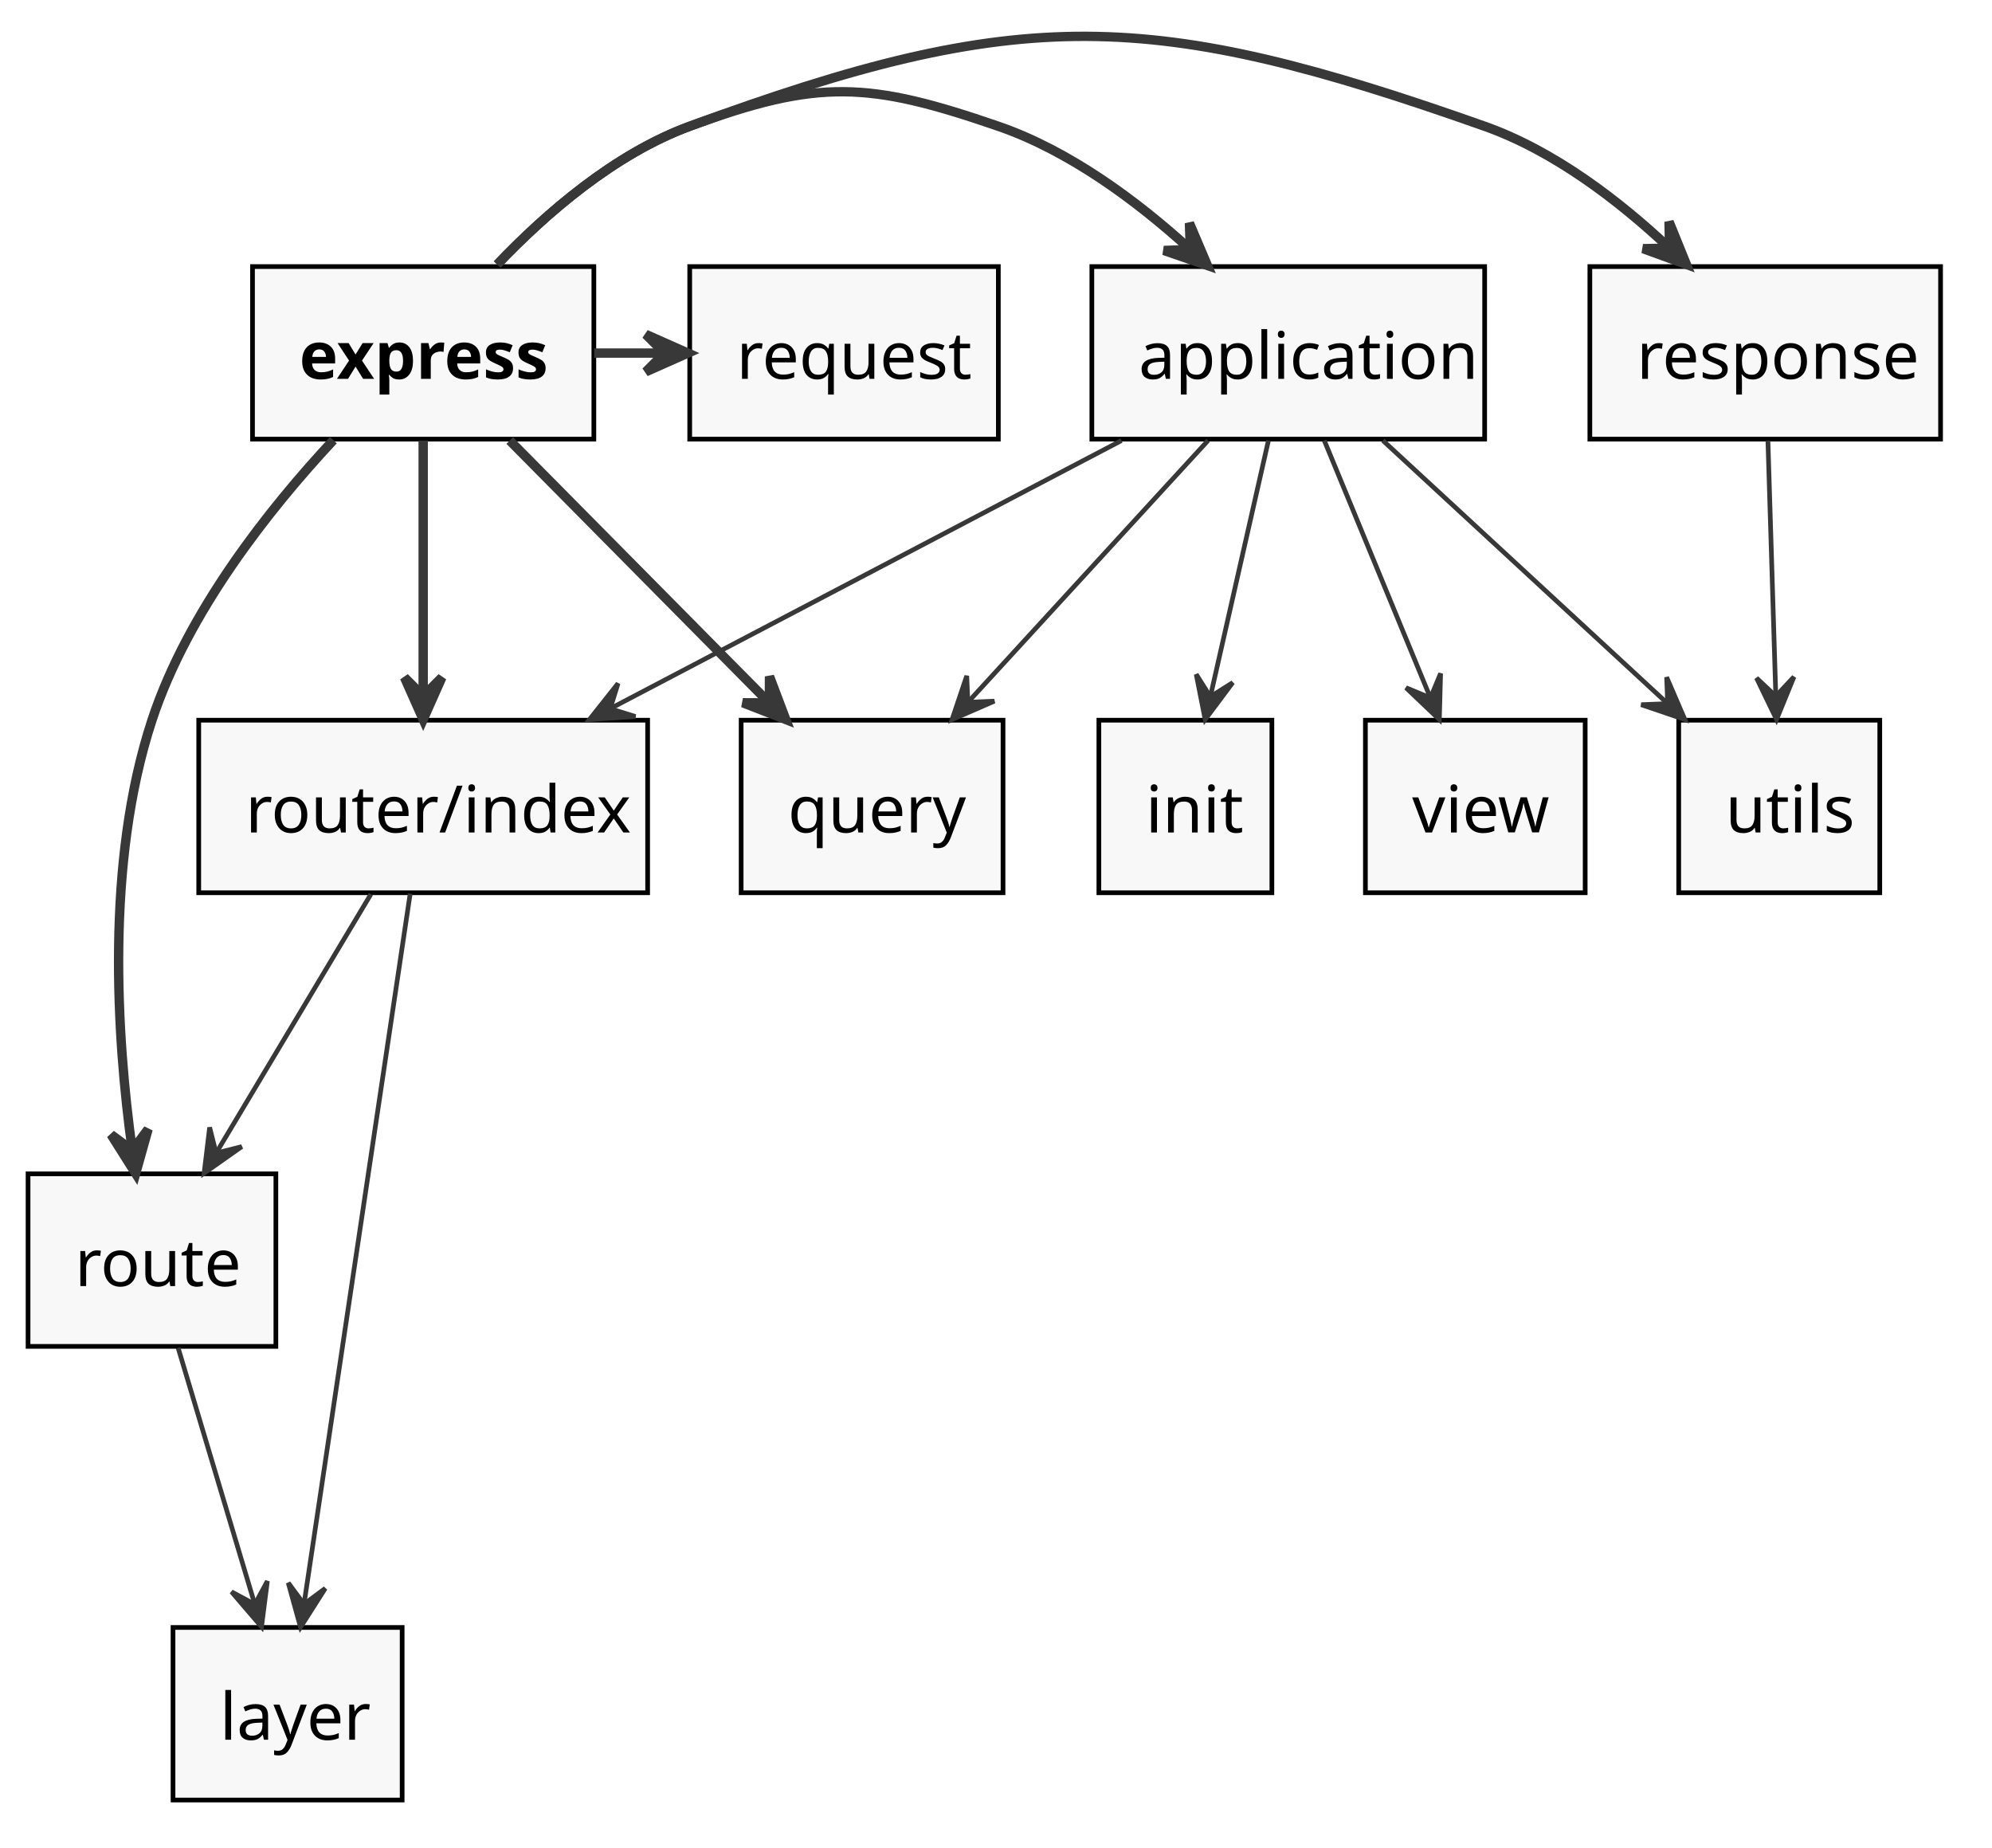
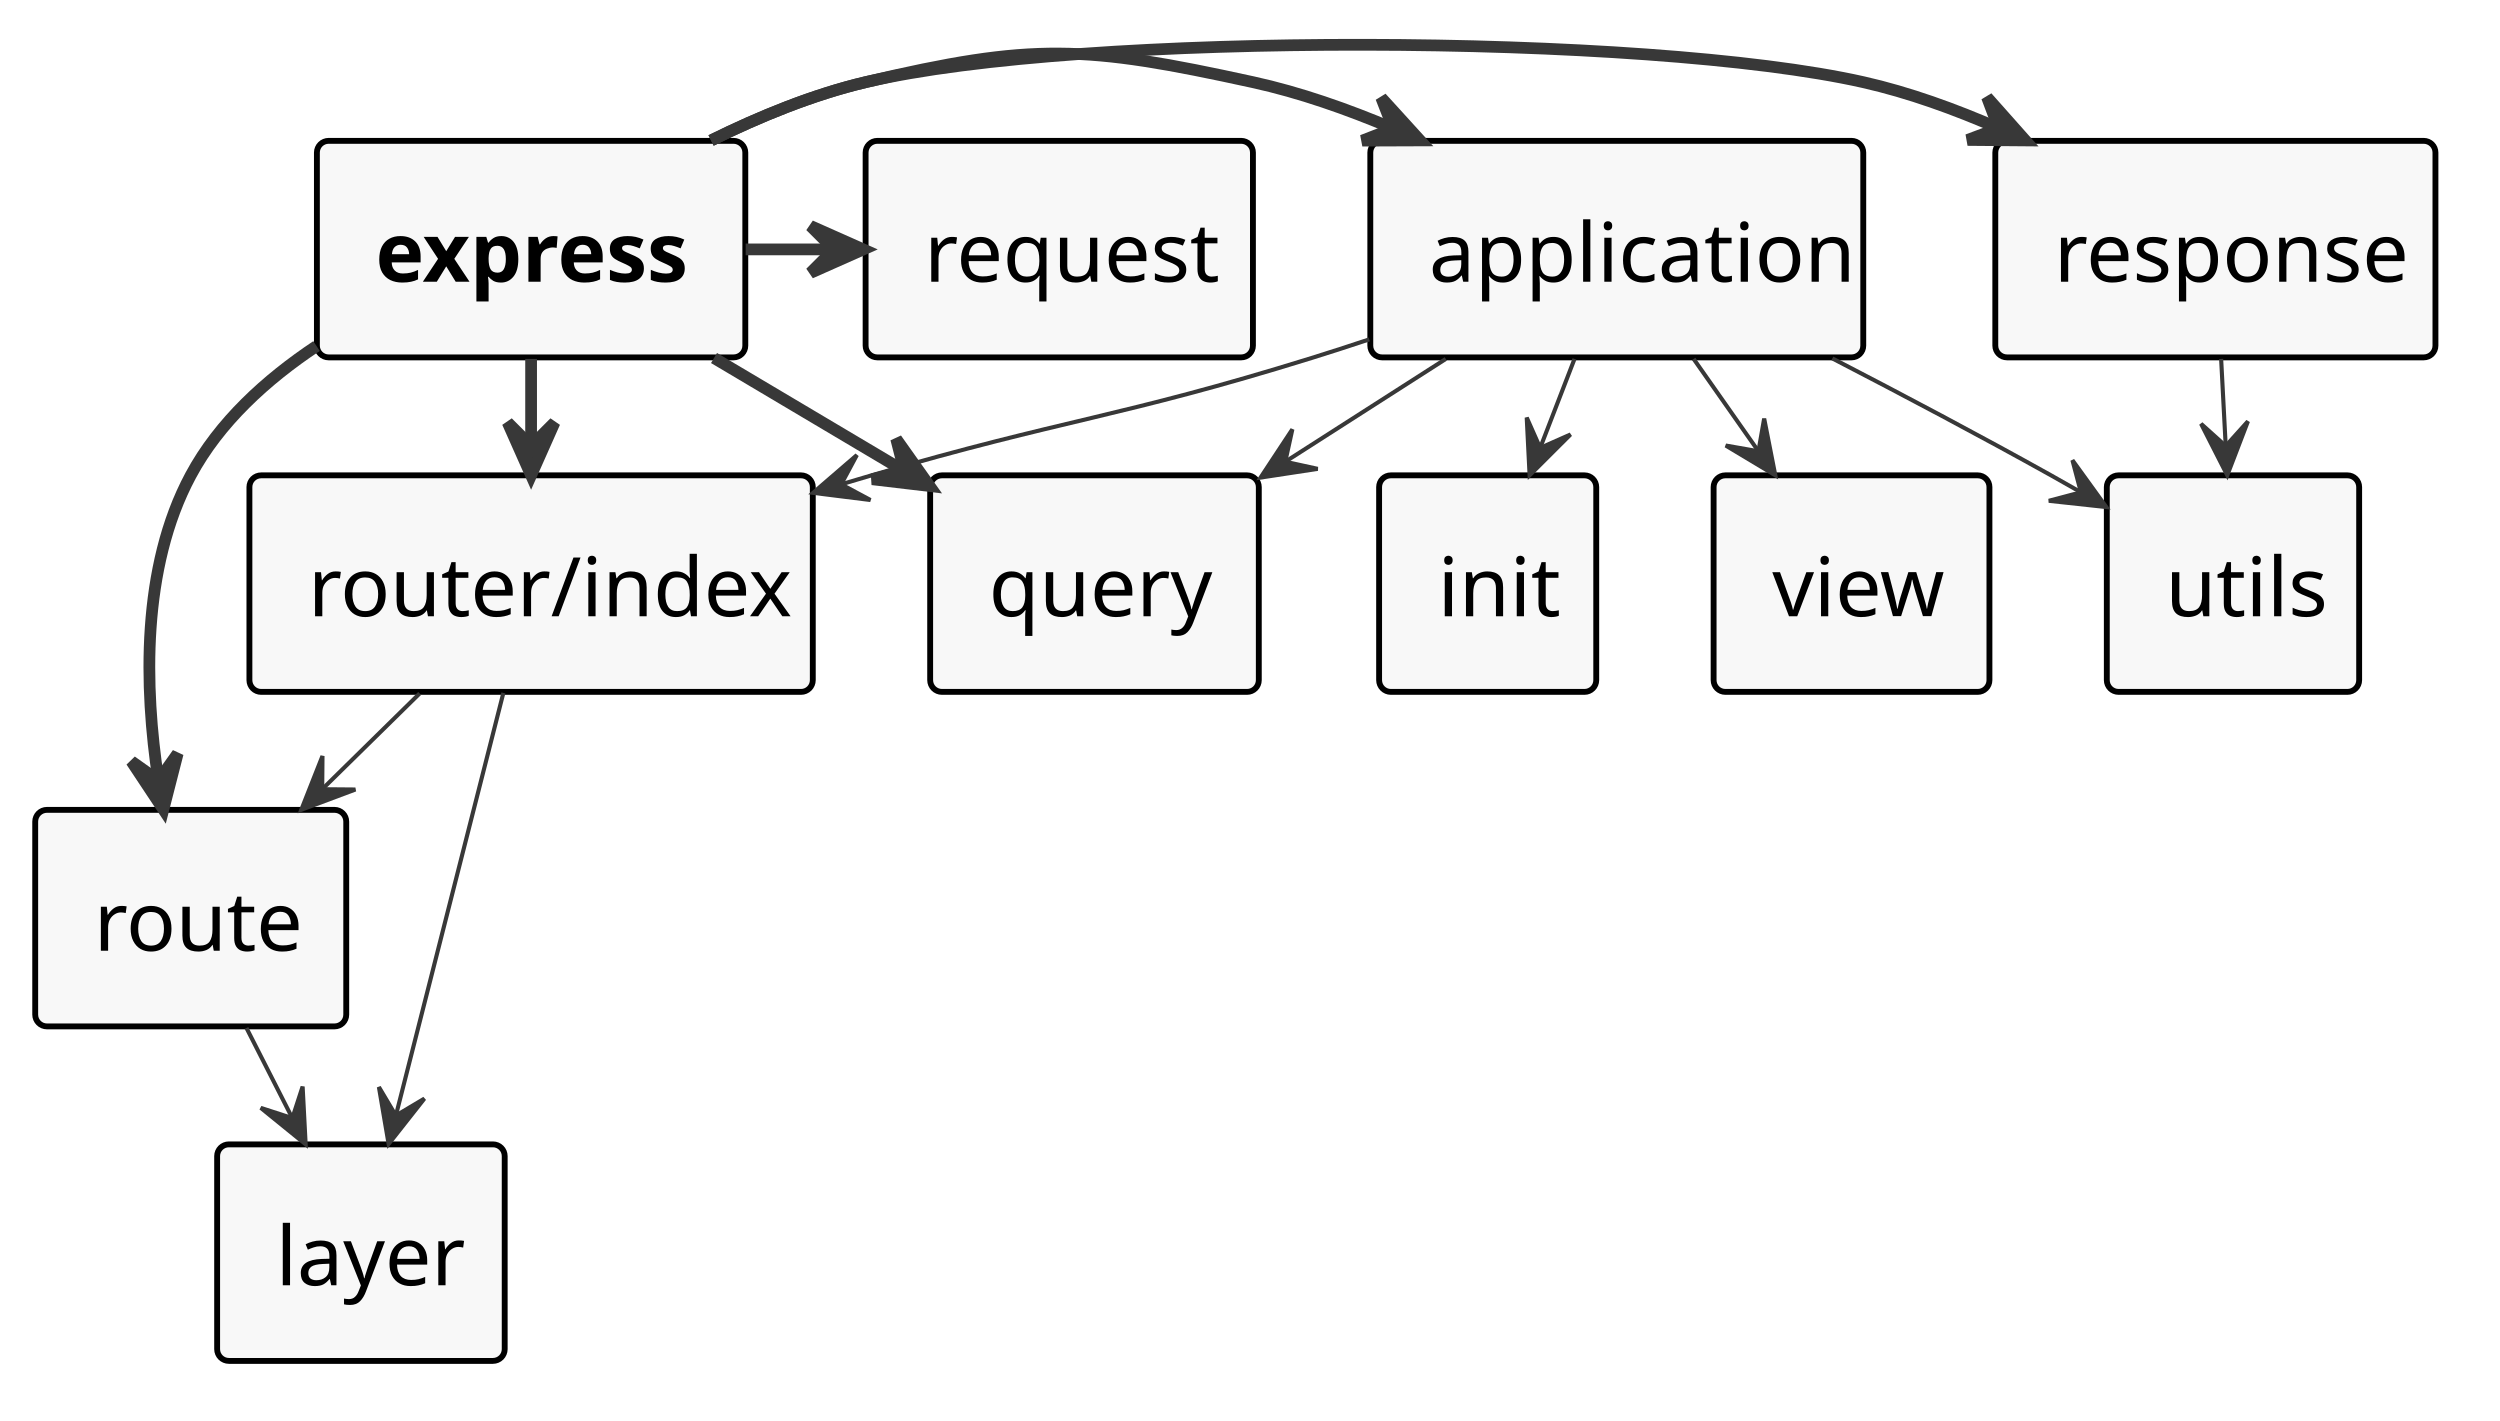
- <svg xmlns="http://www.w3.org/2000/svg" contentScriptType="application/ecmascript" contentStyleType="text/css" height="395px" preserveAspectRatio="none" style="width:426px;height:395px;" version="1.1" viewBox="0 0 426 395" width="426px" zoomAndPan="magnify">
+ <svg xmlns="http://www.w3.org/2000/svg" contentScriptType="application/ecmascript" contentStyleType="text/css" height="242px" preserveAspectRatio="none" style="width:426px;height:242px;" version="1.1" viewBox="0 0 426 242" width="426px" zoomAndPan="magnify">
  <defs />
  <g>
-     <rect fill="#F8F8F8" height="36.898" style="stroke: #000000; stroke-width: 1.0;" width="84" x="233.5" y="57" />
-     <text fill="#000000" font-family="Tahoma, sans-serif" font-size="14" lengthAdjust="spacingAndGlyphs" textLength="64" x="243.5" y="81.007">application</text>
-     <rect fill="#F8F8F8" height="36.898" style="stroke: #000000; stroke-width: 1.0;" width="73" x="54" y="57" />
-     <text fill="#000000" font-family="Tahoma, sans-serif" font-size="14" font-weight="bold" lengthAdjust="spacingAndGlyphs" textLength="53" x="64" y="81.007">express</text>
-     <rect fill="#F8F8F8" height="36.898" style="stroke: #000000; stroke-width: 1.0;" width="37" x="235" y="154" />
-     <text fill="#000000" font-family="Tahoma, sans-serif" font-size="14" lengthAdjust="spacingAndGlyphs" textLength="17" x="245" y="178.007">init</text>
-     <rect fill="#F8F8F8" height="36.898" style="stroke: #000000; stroke-width: 1.0;" width="49" x="37" y="348" />
-     <text fill="#000000" font-family="Tahoma, sans-serif" font-size="14" lengthAdjust="spacingAndGlyphs" textLength="29" x="47" y="372.007">layer</text>
-     <rect fill="#F8F8F8" height="36.898" style="stroke: #000000; stroke-width: 1.0;" width="56" x="158.5" y="154" />
-     <text fill="#000000" font-family="Tahoma, sans-serif" font-size="14" lengthAdjust="spacingAndGlyphs" textLength="36" x="168.5" y="178.007">query</text>
-     <rect fill="#F8F8F8" height="36.898" style="stroke: #000000; stroke-width: 1.0;" width="66" x="147.5" y="57" />
-     <text fill="#000000" font-family="Tahoma, sans-serif" font-size="14" lengthAdjust="spacingAndGlyphs" textLength="46" x="157.5" y="81.007">request</text>
-     <rect fill="#F8F8F8" height="36.898" style="stroke: #000000; stroke-width: 1.0;" width="75" x="340" y="57" />
-     <text fill="#000000" font-family="Tahoma, sans-serif" font-size="14" lengthAdjust="spacingAndGlyphs" textLength="55" x="350" y="81.007">response</text>
-     <rect fill="#F8F8F8" height="36.898" style="stroke: #000000; stroke-width: 1.0;" width="53" x="6" y="251" />
-     <text fill="#000000" font-family="Tahoma, sans-serif" font-size="14" lengthAdjust="spacingAndGlyphs" textLength="33" x="16" y="275.007">route</text>
-     <rect fill="#F8F8F8" height="36.898" style="stroke: #000000; stroke-width: 1.0;" width="96" x="42.5" y="154" />
-     <text fill="#000000" font-family="Tahoma, sans-serif" font-size="14" lengthAdjust="spacingAndGlyphs" textLength="76" x="52.5" y="178.007">router/index</text>
-     <rect fill="#F8F8F8" height="36.898" style="stroke: #000000; stroke-width: 1.0;" width="43" x="359" y="154" />
-     <text fill="#000000" font-family="Tahoma, sans-serif" font-size="14" lengthAdjust="spacingAndGlyphs" textLength="23" x="369" y="178.007">utils</text>
-     <rect fill="#F8F8F8" height="36.898" style="stroke: #000000; stroke-width: 1.0;" width="47" x="292" y="154" />
-     <text fill="#000000" font-family="Tahoma, sans-serif" font-size="14" lengthAdjust="spacingAndGlyphs" textLength="27" x="302" y="178.007">view</text>
-     <path d="M271.258,94.203 C267.728,109.769 262.681,132.021 258.869,148.827 " fill="none" id="application-init" style="stroke: #383838; stroke-width: 1.0;" />
-     <polygon fill="#383838" points="257.729,153.855,263.62,145.963,258.835,148.979,255.819,144.193,257.729,153.855" style="stroke: #383838; stroke-width: 1.0;" />
-     <path d="M258.34,94.203 C243.688,110.171 222.58,133.177 207.034,150.12 " fill="none" id="application-query" style="stroke: #383838; stroke-width: 1.0;" />
-     <polygon fill="#383838" points="203.607,153.855,212.639,149.928,206.988,150.171,206.745,144.519,203.607,153.855" style="stroke: #383838; stroke-width: 1.0;" />
-     <path d="M239.83,94.203 C208.606,110.574 163.278,134.341 130.762,151.39 " fill="none" id="application-router_index" style="stroke: #383838; stroke-width: 1.0;" />
-     <polygon fill="#383838" points="126.06,153.855,135.889,153.218,130.489,151.533,132.174,146.133,126.06,153.855" style="stroke: #383838; stroke-width: 1.0;" />
-     <path d="M295.745,94.203 C313.031,110.171 337.933,133.177 356.274,150.12 " fill="none" id="application-utils" style="stroke: #383838; stroke-width: 1.0;" />
-     <polygon fill="#383838" points="360.317,153.855,356.421,144.81,356.644,150.462,350.992,150.686,360.317,153.855" style="stroke: #383838; stroke-width: 1.0;" />
-     <path d="M283.212,94.203 C289.632,109.769 298.808,132.021 305.738,148.827 " fill="none" id="application-view" style="stroke: #383838; stroke-width: 1.0;" />
-     <polygon fill="#383838" points="307.811,153.855,308.078,144.01,305.905,149.232,300.682,147.059,307.811,153.855" style="stroke: #383838; stroke-width: 1.0;" />
-     <path d="M106.335,56.554 C116.752,45.631 131.403,32.921 147.5,27 C175.03,16.873 185.768,17.442 213.5,27 C228.804,32.275 243.22,43.052 254.292,53.11 " fill="none" id="express-application" style="stroke: #383838; stroke-width: 2.0;" />
-     <polygon fill="#383838" points="258.216,56.772,254.365,47.707,254.561,53.361,248.907,53.556,258.216,56.772" style="stroke: #383838; stroke-width: 2.0;" />
-     <path d="M109.01,94.203 C124.814,110.171 147.582,133.177 164.351,150.12 " fill="none" id="express-query" style="stroke: #383838; stroke-width: 2.0;" />
-     <polygon fill="#383838" points="168.047,153.855,164.559,144.644,164.53,150.301,158.873,150.272,168.047,153.855" style="stroke: #383838; stroke-width: 2.0;" />
-     <path d="M127.062,75.5 C132.072,75.5 137.082,75.5 142.092,75.5 " fill="none" id="express-request" style="stroke: #383838; stroke-width: 2.0;" />
-     <polygon fill="#383838" points="147.102,75.5,138.102,71.5,142.102,75.5,138.102,79.5,147.102,75.5" style="stroke: #383838; stroke-width: 2.0;" />
-     <path d="M106.335,56.554 C116.752,45.631 131.403,32.921 147.5,27 C218.41,0.915 246.267,1.81 317.5,27 C332.346,32.25 346.21,42.906 356.863,52.896 " fill="none" id="express-response" style="stroke: #383838; stroke-width: 2.0;" />
-     <polygon fill="#383838" points="360.638,56.535,356.934,47.41,357.038,53.065,351.382,53.17,360.638,56.535" style="stroke: #383838; stroke-width: 2.0;" />
-     <path d="M71.292,94.121 C57.531,108.883 40.133,130.824 32.5,154 C22.47,184.455 24.97,221.928 28.26,245.769 " fill="none" id="express-route" style="stroke: #383838; stroke-width: 2.0;" />
-     <polygon fill="#383838" points="29.015,250.935,31.671,241.452,28.292,245.988,23.756,242.608,29.015,250.935" style="stroke: #383838; stroke-width: 2.0;" />
-     <path d="M90.5,94.203 C90.5,109.769 90.5,132.021 90.5,148.827 " fill="none" id="express-router_index" style="stroke: #383838; stroke-width: 2.0;" />
-     <polygon fill="#383838" points="90.5,153.855,94.5,144.855,90.5,148.855,86.5,144.855,90.5,153.855" style="stroke: #383838; stroke-width: 2.0;" />
-     <path d="M378.078,94.203 C378.56,109.769 379.248,132.021 379.768,148.827 " fill="none" id="response-utils" style="stroke: #383838; stroke-width: 1.0;" />
-     <polygon fill="#383838" points="379.923,153.855,383.643,144.735,379.769,148.857,375.647,144.983,379.923,153.855" style="stroke: #383838; stroke-width: 1.0;" />
-     <path d="M38.092,288.203 C42.745,303.769 49.398,326.021 54.423,342.827 " fill="none" id="route-layer" style="stroke: #383838; stroke-width: 1.0;" />
-     <polygon fill="#383838" points="55.926,347.855,57.18,338.086,54.494,343.064,49.516,340.378,55.926,347.855" style="stroke: #383838; stroke-width: 1.0;" />
-     <path d="M87.719,191.101 C82.415,226.589 70.859,303.894 65.023,342.935 " fill="none" id="router_index-layer" style="stroke: #383838; stroke-width: 1.0;" />
-     <polygon fill="#383838" points="64.272,347.955,69.559,339.645,65.011,343.01,61.647,338.462,64.272,347.955" style="stroke: #383838; stroke-width: 1.0;" />
-     <path d="M79.317,191.203 C69.929,206.903 56.474,229.405 46.396,246.261 " fill="none" id="router_index-route" style="stroke: #383838; stroke-width: 1.0;" />
-     <polygon fill="#383838" points="43.649,250.855,51.701,245.183,46.215,246.564,44.834,241.078,43.649,250.855" style="stroke: #383838; stroke-width: 1.0;" />
+     <rect fill="#F8F8F8" height="36.898" rx="2" ry="2" style="stroke: #000000; stroke-width: 1.0;" width="84" x="233.5" y="24" />
+     <text fill="#000000" font-family="Tahoma, sans-serif" font-size="14" lengthAdjust="spacingAndGlyphs" textLength="64" x="243.5" y="48.007">application</text>
+     <rect fill="#F8F8F8" height="36.898" rx="2" ry="2" style="stroke: #000000; stroke-width: 1.0;" width="73" x="54" y="24" />
+     <text fill="#000000" font-family="Tahoma, sans-serif" font-size="14" font-weight="bold" lengthAdjust="spacingAndGlyphs" textLength="53" x="64" y="48.007">express</text>
+     <rect fill="#F8F8F8" height="36.898" rx="2" ry="2" style="stroke: #000000; stroke-width: 1.0;" width="37" x="235" y="81" />
+     <text fill="#000000" font-family="Tahoma, sans-serif" font-size="14" lengthAdjust="spacingAndGlyphs" textLength="17" x="245" y="105.007">init</text>
+     <rect fill="#F8F8F8" height="36.898" rx="2" ry="2" style="stroke: #000000; stroke-width: 1.0;" width="49" x="37" y="195" />
+     <text fill="#000000" font-family="Tahoma, sans-serif" font-size="14" lengthAdjust="spacingAndGlyphs" textLength="29" x="47" y="219.007">layer</text>
+     <rect fill="#F8F8F8" height="36.898" rx="2" ry="2" style="stroke: #000000; stroke-width: 1.0;" width="56" x="158.5" y="81" />
+     <text fill="#000000" font-family="Tahoma, sans-serif" font-size="14" lengthAdjust="spacingAndGlyphs" textLength="36" x="168.5" y="105.007">query</text>
+     <rect fill="#F8F8F8" height="36.898" rx="2" ry="2" style="stroke: #000000; stroke-width: 1.0;" width="66" x="147.5" y="24" />
+     <text fill="#000000" font-family="Tahoma, sans-serif" font-size="14" lengthAdjust="spacingAndGlyphs" textLength="46" x="157.5" y="48.007">request</text>
+     <rect fill="#F8F8F8" height="36.898" rx="2" ry="2" style="stroke: #000000; stroke-width: 1.0;" width="75" x="340" y="24" />
+     <text fill="#000000" font-family="Tahoma, sans-serif" font-size="14" lengthAdjust="spacingAndGlyphs" textLength="55" x="350" y="48.007">response</text>
+     <rect fill="#F8F8F8" height="36.898" rx="2" ry="2" style="stroke: #000000; stroke-width: 1.0;" width="53" x="6" y="138" />
+     <text fill="#000000" font-family="Tahoma, sans-serif" font-size="14" lengthAdjust="spacingAndGlyphs" textLength="33" x="16" y="162.007">route</text>
+     <rect fill="#F8F8F8" height="36.898" rx="2" ry="2" style="stroke: #000000; stroke-width: 1.0;" width="96" x="42.5" y="81" />
+     <text fill="#000000" font-family="Tahoma, sans-serif" font-size="14" lengthAdjust="spacingAndGlyphs" textLength="76" x="52.5" y="105.007">router/index</text>
+     <rect fill="#F8F8F8" height="36.898" rx="2" ry="2" style="stroke: #000000; stroke-width: 1.0;" width="43" x="359" y="81" />
+     <text fill="#000000" font-family="Tahoma, sans-serif" font-size="14" lengthAdjust="spacingAndGlyphs" textLength="23" x="369" y="105.007">utils</text>
+     <rect fill="#F8F8F8" height="36.898" rx="2" ry="2" style="stroke: #000000; stroke-width: 1.0;" width="47" x="292" y="81" />
+     <text fill="#000000" font-family="Tahoma, sans-serif" font-size="14" lengthAdjust="spacingAndGlyphs" textLength="27" x="302" y="105.007">view</text>
+     <path d="M268.296,61.164 C266.454,65.937 264.45,71.129 262.529,76.106 " fill="none" id="application-init" style="stroke: #383838; stroke-width: 0.7;" />
+     <polygon fill="#383838" points="260.645,80.989,267.617,74.033,262.445,76.324,260.154,71.152,260.645,80.989" style="stroke: #383838; stroke-width: 0.7;" />
+     <path d="M246.358,61.164 C237.645,66.744 228.036,72.898 219.115,78.612 " fill="none" id="application-query" style="stroke: #383838; stroke-width: 0.7;" />
+     <polygon fill="#383838" points="214.798,81.377,224.534,79.891,219.008,78.68,220.219,73.154,214.798,81.377" style="stroke: #383838; stroke-width: 0.7;" />
+     <path d="M233.311,57.833 C230.002,58.936 226.703,60.005 223.5,61 C190.555,71.235 181.61,71.311 148.5,81 C146.877,81.475 145.23,81.963 143.569,82.46 " fill="none" id="application-router_index" style="stroke: #383838; stroke-width: 0.7;" />
+     <polygon fill="#383838" points="138.552,83.977,148.325,85.201,143.338,82.53,146.01,77.543,138.552,83.977" style="stroke: #383838; stroke-width: 0.7;" />
+     <path d="M312.236,61.076 C324.197,67.267 337.485,74.297 349.5,81 C351.128,81.908 352.797,82.856 354.474,83.82 " fill="none" id="application-utils" style="stroke: #383838; stroke-width: 0.7;" />
+     <polygon fill="#383838" points="358.913,86.4,353.142,78.419,354.59,83.887,349.122,85.336,358.913,86.4" style="stroke: #383838; stroke-width: 0.7;" />
+     <path d="M288.598,61.164 C292.086,66.136 295.895,71.562 299.519,76.728 " fill="none" id="application-view" style="stroke: #383838; stroke-width: 0.7;" />
+     <polygon fill="#383838" points="302.51,80.989,300.614,71.324,299.638,76.896,294.066,75.919,302.51,80.989" style="stroke: #383838; stroke-width: 0.7;" />
+     <path d="M121.166,23.936 C129.429,19.847 138.563,16.11 147.5,14 C176.049,7.261 184.845,7.729 213.5,14 C221.454,15.741 229.607,18.601 237.278,21.855 " fill="none" id="express-application" style="stroke: #383838; stroke-width: 2.0;" />
+     <polygon fill="#383838" points="241.986,23.925,235.357,16.64,237.409,21.912,232.137,23.964,241.986,23.925" style="stroke: #383838; stroke-width: 2.0;" />
+     <path d="M121.668,61.006 C132.016,67.15 143.558,74.003 154.004,80.205 " fill="none" id="express-query" style="stroke: #383838; stroke-width: 2.0;" />
+     <polygon fill="#383838" points="158.406,82.819,152.71,74.785,154.107,80.266,148.625,81.664,158.406,82.819" style="stroke: #383838; stroke-width: 2.0;" />
+     <path d="M127.062,42.5 C132.072,42.5 137.082,42.5 142.092,42.5 " fill="none" id="express-request" style="stroke: #383838; stroke-width: 2.0;" />
+     <polygon fill="#383838" points="147.102,42.5,138.102,38.5,142.102,42.5,138.102,46.5,147.102,42.5" style="stroke: #383838; stroke-width: 2.0;" />
+     <path d="M121.166,23.936 C129.429,19.847 138.563,16.11 147.5,14 C184.267,5.32 280.647,5.692 317.5,14 C325.233,15.743 333.138,18.605 340.566,21.859 " fill="none" id="express-response" style="stroke: #383838; stroke-width: 2.0;" />
+     <polygon fill="#383838" points="345.124,23.929,338.584,16.565,340.572,21.861,335.276,23.849,345.124,23.929" style="stroke: #383838; stroke-width: 2.0;" />
+     <path d="M53.937,58.968 C45.382,64.662 37.356,71.947 32.5,81 C24.038,96.774 24.604,117.203 26.974,132.833 " fill="none" id="express-route" style="stroke: #383838; stroke-width: 2.0;" />
+     <polygon fill="#383838" points="27.837,137.935,30.281,128.395,27.003,133.005,22.393,129.728,27.837,137.935" style="stroke: #383838; stroke-width: 2.0;" />
+     <path d="M90.5,61.164 C90.5,65.837 90.5,70.913 90.5,75.795 " fill="none" id="express-router_index" style="stroke: #383838; stroke-width: 2.0;" />
+     <polygon fill="#383838" points="90.5,80.989,94.5,71.989,90.5,75.989,86.5,71.989,90.5,80.989" style="stroke: #383838; stroke-width: 2.0;" />
+     <path d="M378.482,61.164 C378.728,65.837 378.995,70.913 379.252,75.795 " fill="none" id="response-utils" style="stroke: #383838; stroke-width: 0.7;" />
+     <polygon fill="#383838" points="379.526,80.989,383.047,71.791,379.263,75.996,375.058,72.212,379.526,80.989" style="stroke: #383838; stroke-width: 0.7;" />
+     <path d="M41.996,175.164 C44.474,180.036 47.176,185.345 49.756,190.417 " fill="none" id="route-layer" style="stroke: #383838; stroke-width: 0.7;" />
+     <polygon fill="#383838" points="52.082,194.989,51.566,185.154,49.815,190.532,44.436,188.781,52.082,194.989" style="stroke: #383838; stroke-width: 0.7;" />
+     <path d="M85.776,118.07 C80.784,137.695 72.897,168.698 67.475,190.01 " fill="none" id="router_index-layer" style="stroke: #383838; stroke-width: 0.7;" />
+     <polygon fill="#383838" points="66.222,194.938,72.317,187.202,67.455,190.093,64.564,185.23,66.222,194.938" style="stroke: #383838; stroke-width: 0.7;" />
+     <path d="M71.509,118.164 C66.247,123.335 60.485,128.997 55.043,134.346 " fill="none" id="router_index-route" style="stroke: #383838; stroke-width: 0.7;" />
+     <polygon fill="#383838" points="51.336,137.989,60.559,134.533,54.902,134.484,54.951,128.827,51.336,137.989" style="stroke: #383838; stroke-width: 0.7;" />
  </g>
</svg>
